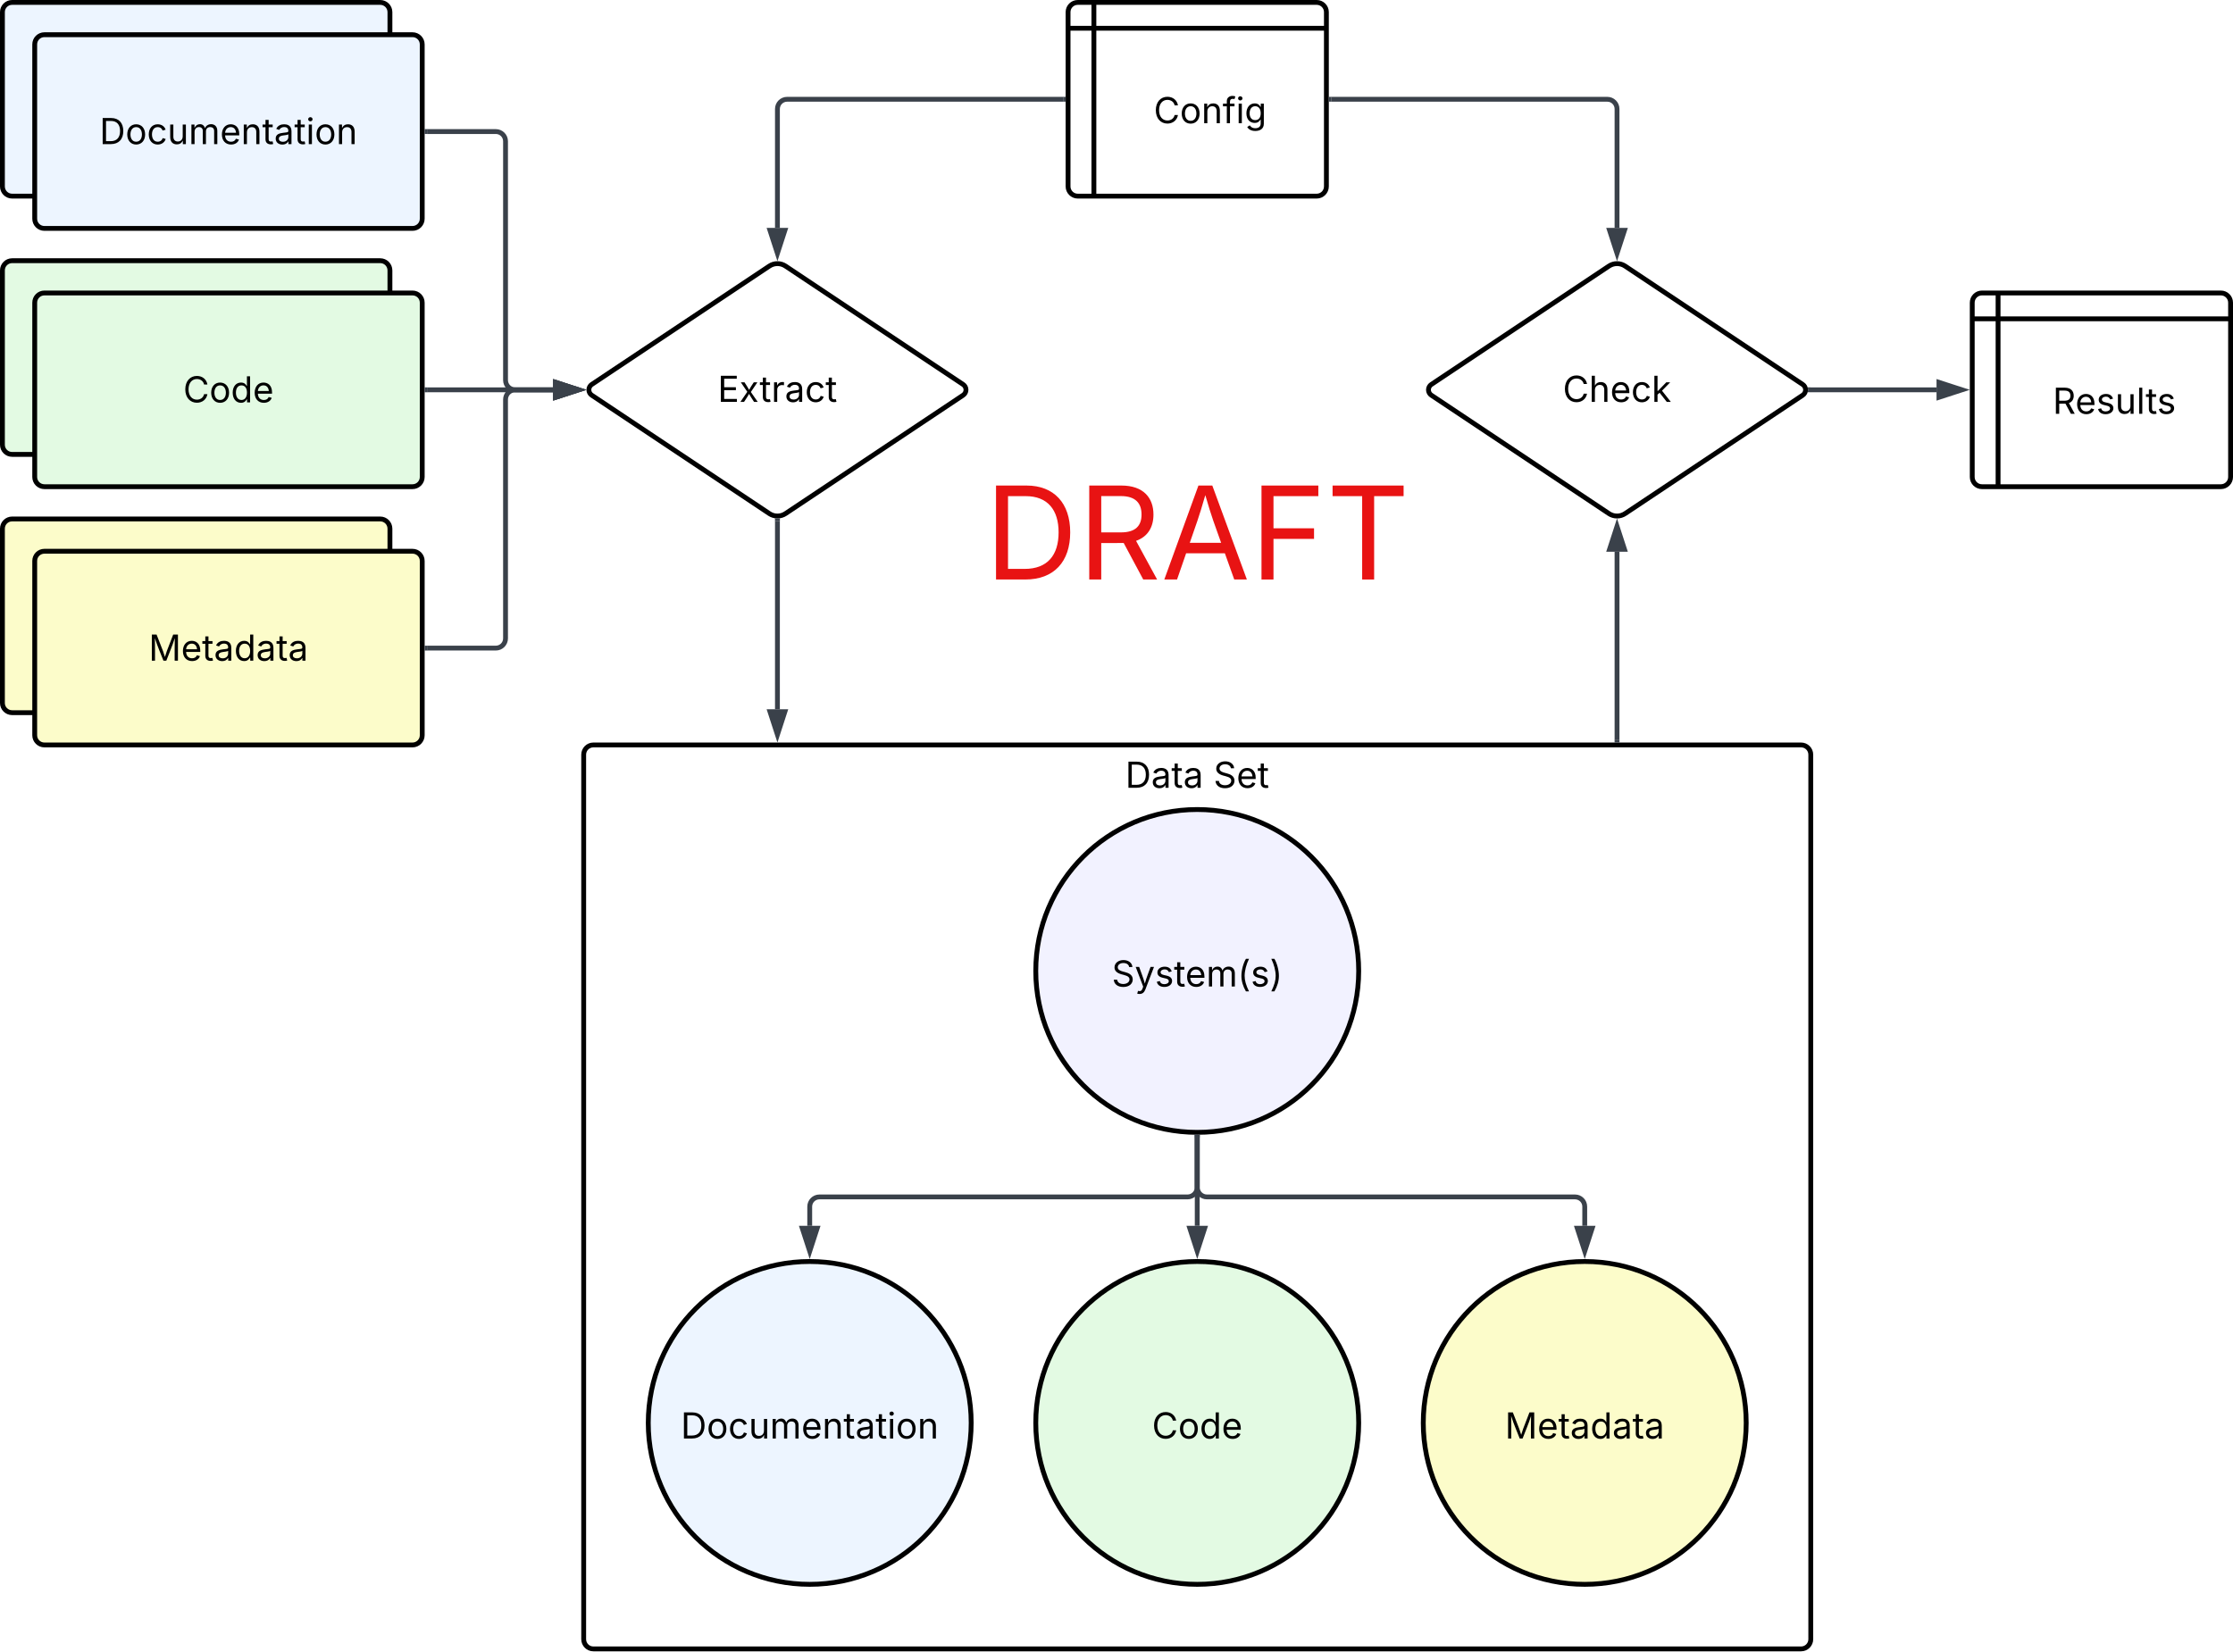
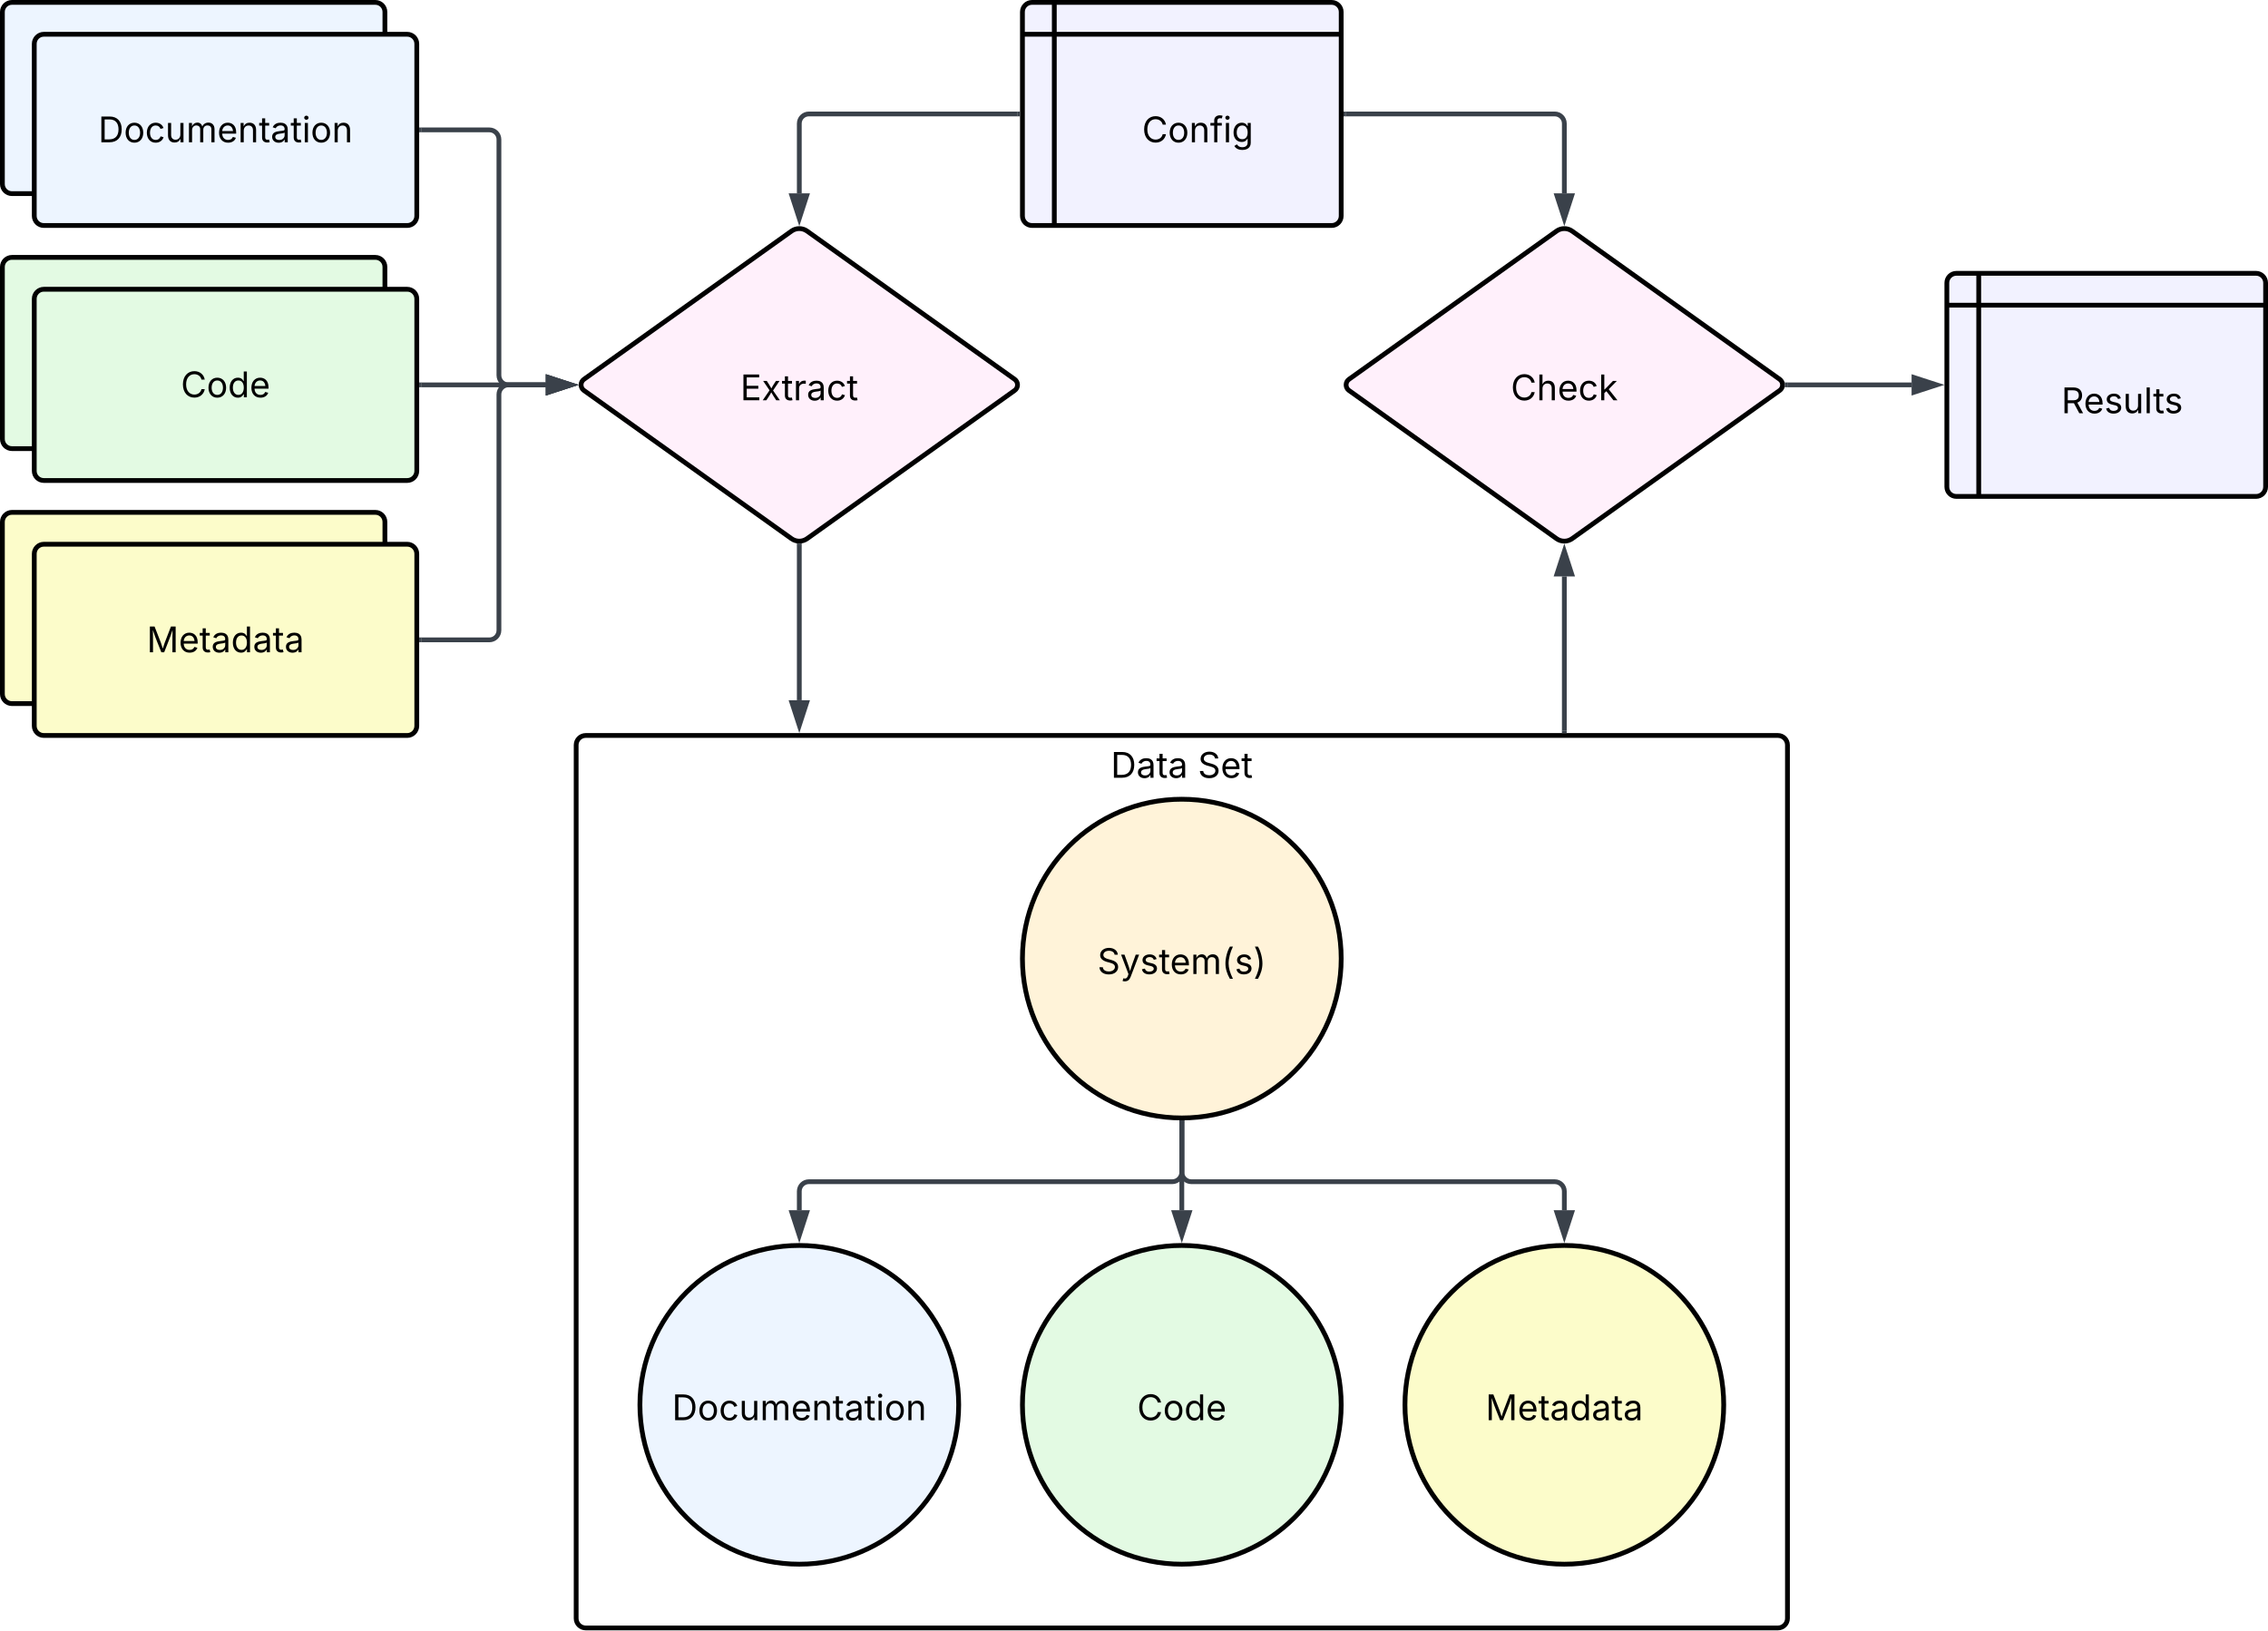
- <svg xmlns="http://www.w3.org/2000/svg" xmlns:ns1="lucid" xmlns:xlink="http://www.w3.org/1999/xlink" width="1383" height="1023">
+ <svg xmlns="http://www.w3.org/2000/svg" xmlns:ns1="lucid" xmlns:xlink="http://www.w3.org/1999/xlink" width="1423" height="1023">
  <g transform="translate(-38.5 -38.5)" ns1:page-tab-id="pe.dt03Qr57z">
    <path d="M0 0h1760v1360H0z" fill="#fff" />
    <path d="M400 506a6 6 0 0 1 6-6h748a6 6 0 0 1 6 6v548a6 6 0 0 1-6 6H406a6 6 0 0 1-6-6z" stroke="#000" stroke-width="3" fill-opacity="0" />
    <use xlink:href="#a" transform="matrix(1,0,0,1,405,505) translate(330.447 21.52778)" />
    <use xlink:href="#b" transform="matrix(1,0,0,1,405,505) translate(385.0694 21.52778)" />
-     <path d="M880 640c0 55.23-44.77 100-100 100s-100-44.77-100-100 44.77-100 100-100 100 44.77 100 100z" stroke="#000" stroke-width="3" fill="#f2f2ff" />
+     <path d="M880 640c0 55.23-44.77 100-100 100s-100-44.77-100-100 44.77-100 100-100 100 44.77 100 100z" stroke="#000" stroke-width="3" fill="#fff3d9" />
    <use xlink:href="#c" transform="matrix(1,0,0,1,685,545) translate(42.05404 104.6528)" />
    <path d="M640 920c0 55.23-44.77 100-100 100s-100-44.77-100-100 44.77-100 100-100 100 44.77 100 100z" stroke="#000" stroke-width="3" fill="#edf5ff" />
    <use xlink:href="#d" transform="matrix(1,0,0,1,445,825) translate(15.14431 104.6528)" />
    <path d="M880 920c0 55.23-44.77 100-100 100s-100-44.77-100-100 44.77-100 100-100 100 44.77 100 100z" stroke="#000" stroke-width="3" fill="#e3fae3" />
    <use xlink:href="#e" transform="matrix(1,0,0,1,685,825) translate(66.9401 104.6528)" />
    <path d="M1120 920c0 55.23-44.77 100-100 100s-100-44.77-100-100 44.77-100 100-100 100 44.77 100 100z" stroke="#000" stroke-width="3" fill="#fcfcca" />
    <use xlink:href="#f" transform="matrix(1,0,0,1,925,825) translate(45.58594 104.6528)" />
    <path d="M780 743v31a6 6 0 0 1-6 6H546a6 6 0 0 0-6 6v11.88" stroke="#3a414a" stroke-width="3" fill="none" />
    <path d="M780 741.5h1.48v1.54h-2.96v-1.58z" stroke="#3a414a" stroke-width=".05" fill="#3a414a" />
    <path d="M540 813.65l-4.63-14.27h9.26z" stroke="#3a414a" stroke-width="3" fill="#3a414a" />
    <path d="M780 743v54.88" stroke="#3a414a" stroke-width="3" fill="none" />
    <path d="M780 741.5h1.48v1.54h-2.96v-1.58z" stroke="#3a414a" stroke-width=".05" fill="#3a414a" />
    <path d="M780 813.65l-4.63-14.27h9.26z" stroke="#3a414a" stroke-width="3" fill="#3a414a" />
    <path d="M780 743v31a6 6 0 0 0 6 6h228a6 6 0 0 1 6 6v11.88" stroke="#3a414a" stroke-width="3" fill="none" />
    <path d="M780 741.5h1.48v1.54h-2.96v-1.58z" stroke="#3a414a" stroke-width=".05" fill="#3a414a" />
    <path d="M1020 813.65l-4.63-14.27h9.26z" stroke="#3a414a" stroke-width="3" fill="#3a414a" />
    <path d="M40 46a6 6 0 0 1 6-6h228a6 6 0 0 1 6 6v108a6 6 0 0 1-6 6H46a6 6 0 0 1-6-6z" stroke="#000" stroke-width="3" fill="#edf5ff" />
    <use xlink:href="#d" transform="matrix(1,0,0,1,45,45) translate(35.14431 62.77778)" />
    <path d="M40 206a6 6 0 0 1 6-6h228a6 6 0 0 1 6 6v108a6 6 0 0 1-6 6H46a6 6 0 0 1-6-6z" stroke="#000" stroke-width="3" fill="#e3fae3" />
    <use xlink:href="#e" transform="matrix(1,0,0,1,45,205) translate(86.9401 62.77778)" />
    <path d="M40 366a6 6 0 0 1 6-6h228a6 6 0 0 1 6 6v108a6 6 0 0 1-6 6H46a6 6 0 0 1-6-6z" stroke="#000" stroke-width="3" fill="#fcfcca" />
    <use xlink:href="#f" transform="matrix(1,0,0,1,45,365) translate(65.58594 62.77778)" />
    <path d="M60 66a6 6 0 0 1 6-6h228a6 6 0 0 1 6 6v108a6 6 0 0 1-6 6H66a6 6 0 0 1-6-6z" stroke="#000" stroke-width="3" fill="#edf5ff" />
    <use xlink:href="#d" transform="matrix(1,0,0,1,65,65) translate(35.14431 62.77778)" />
    <path d="M60 226a6 6 0 0 1 6-6h228a6 6 0 0 1 6 6v108a6 6 0 0 1-6 6H66a6 6 0 0 1-6-6z" stroke="#000" stroke-width="3" fill="#e3fae3" />
    <use xlink:href="#e" transform="matrix(1,0,0,1,65,225) translate(86.9401 62.77778)" />
    <path d="M60 386a6 6 0 0 1 6-6h228a6 6 0 0 1 6 6v108a6 6 0 0 1-6 6H66a6 6 0 0 1-6-6z" stroke="#000" stroke-width="3" fill="#fcfcca" />
    <use xlink:href="#f" transform="matrix(1,0,0,1,65,385) translate(65.58594 62.77778)" />
-     <path d="M700 46a6 6 0 0 1 6-6h148a6 6 0 0 1 6 6v108a6 6 0 0 1-6 6H706a6 6 0 0 1-6-6zm16-6v120M700 56h160" stroke="#000" stroke-width="3" fill="#fff" />
-     <use xlink:href="#g" transform="matrix(1,0,0,1,721,61) translate(32.03906 53.84028)" />
-     <path d="M515 203.33a9 9 0 0 1 10 0l110 73.34a4 4 0 0 1 0 6.66l-110 73.34a9 9 0 0 1-10 0l-110-73.34a4 4 0 0 1 0-6.66z" stroke="#000" stroke-width="3" fill="#fff" />
-     <use xlink:href="#h" transform="matrix(1,0,0,1,405,205) translate(78.00413 82.46528)" />
-     <path d="M303 120h42.6a6 6 0 0 1 6 6v148a6 6 0 0 0 6 6h23.48" stroke="#3a414a" stroke-width="3" fill="none" />
+     <path d="M680 46a6 6 0 0 1 6-6h188a6 6 0 0 1 6 6v128a6 6 0 0 1-6 6H686a6 6 0 0 1-6-6zm20-6v140M680 60h200" stroke="#000" stroke-width="3" fill="#f2f2ff" />
+     <use xlink:href="#g" transform="matrix(1,0,0,1,705,65) translate(50.03906 62.77778)" />
+     <path d="M535.12 183.5a8.4 8.4 0 0 1 9.76 0l130.24 93a4.3 4.3 0 0 1 0 7l-130.24 93a8.4 8.4 0 0 1-9.76 0l-130.24-93a4.3 4.3 0 0 1 0-7z" stroke="#000" stroke-width="3" fill="#fff0fb" />
+     <use xlink:href="#h" transform="matrix(1,0,0,1,405,185) translate(98.00413 104.6528)" />
+     <path d="M303 120h42.54a6 6 0 0 1 6 6v148a6 6 0 0 0 6 6h23.42" stroke="#3a414a" stroke-width="3" fill="none" />
    <path d="M303.04 121.47h-1.54v-2.94h1.54z" stroke="#3a414a" stroke-width=".05" fill="#3a414a" />
-     <path d="M396.85 280l-14.27 4.63v-9.26z" stroke="#3a414a" stroke-width="3" fill="#3a414a" />
-     <path d="M303 280h78.08" stroke="#3a414a" stroke-width="3" fill="none" />
+     <path d="M396.73 280l-14.27 4.63v-9.26z" stroke="#3a414a" stroke-width="3" fill="#3a414a" />
+     <path d="M303 280h77.96" stroke="#3a414a" stroke-width="3" fill="none" />
    <path d="M303.04 281.48h-1.54v-2.96h1.54z" stroke="#3a414a" stroke-width=".05" fill="#3a414a" />
-     <path d="M396.85 280l-14.27 4.63v-9.26z" stroke="#3a414a" stroke-width="3" fill="#3a414a" />
-     <path d="M303 440h42.6a6 6 0 0 0 6-6V286a6 6 0 0 1 6-6h23.48" stroke="#3a414a" stroke-width="3" fill="none" />
+     <path d="M396.73 280l-14.27 4.63v-9.26z" stroke="#3a414a" stroke-width="3" fill="#3a414a" />
+     <path d="M303 440h42.54a6 6 0 0 0 6-6V286a6 6 0 0 1 6-6h23.42" stroke="#3a414a" stroke-width="3" fill="none" />
    <path d="M303.04 441.48h-1.54v-2.96h1.54z" stroke="#3a414a" stroke-width=".05" fill="#3a414a" />
-     <path d="M396.85 280l-14.27 4.63v-9.26z" stroke="#3a414a" stroke-width="3" fill="#3a414a" />
-     <path d="M520 361.2v116.68" stroke="#3a414a" stroke-width="3" fill="none" />
-     <path d="M518.77 359.6l1.23.1 1.23-.1.25-.03v1.65h-2.96v-1.65z" stroke="#3a414a" stroke-width=".05" fill="#3a414a" />
-     <path d="M520 493.65l-4.63-14.27h9.26z" stroke="#3a414a" stroke-width="3" fill="#3a414a" />
-     <path d="M697 100H526a6 6 0 0 0-6 6v73.7" stroke="#3a414a" stroke-width="3" fill="none" />
-     <path d="M698.5 101.47h-1.54v-2.94h1.54z" stroke="#3a414a" stroke-width=".05" fill="#3a414a" />
-     <path d="M520 195.46l-4.63-14.27h9.26z" stroke="#3a414a" stroke-width="3" fill="#3a414a" />
-     <path d="M1035 203.33a9 9 0 0 1 10 0l110 73.34a4 4 0 0 1 0 6.66l-110 73.34a9 9 0 0 1-10 0l-110-73.34a4 4 0 0 1 0-6.66z" stroke="#000" stroke-width="3" fill="#fff" />
-     <use xlink:href="#i" transform="matrix(1,0,0,1,925,205) translate(81.39497 82.46528)" />
-     <path d="M1260 226a6 6 0 0 1 6-6h148a6 6 0 0 1 6 6v108a6 6 0 0 1-6 6h-148a6 6 0 0 1-6-6zm16-6v120m-16-104h160" stroke="#000" stroke-width="3" fill="#fff" />
-     <use xlink:href="#j" transform="matrix(1,0,0,1,1281,241) translate(28.85438 53.84028)" />
-     <path d="M1159.8 280h78.08" stroke="#3a414a" stroke-width="3" fill="none" />
-     <path d="M1159.84 281.48h-1.77l.12-.4.1-1.08-.1-1.08-.13-.4h1.77z" stroke="#3a414a" stroke-width=".05" fill="#3a414a" />
+     <path d="M396.73 280l-14.27 4.63v-9.26z" stroke="#3a414a" stroke-width="3" fill="#3a414a" />
+     <path d="M540 381.08v96.8" stroke="#3a414a" stroke-width="3" fill="none" />
+     <path d="M538.77 379.5l1.23.08 1.23-.08.25-.04v1.66h-2.96v-1.66z" stroke="#3a414a" stroke-width=".05" fill="#3a414a" />
+     <path d="M540 493.65l-4.63-14.27h9.26z" stroke="#3a414a" stroke-width="3" fill="#3a414a" />
+     <path d="M677 110H546a6 6 0 0 0-6 6v43.8" stroke="#3a414a" stroke-width="3" fill="none" />
+     <path d="M678.5 111.47h-1.54v-2.94h1.54z" stroke="#3a414a" stroke-width=".05" fill="#3a414a" />
+     <path d="M540 175.57l-4.63-14.27h9.26z" stroke="#3a414a" stroke-width="3" fill="#3a414a" />
+     <path d="M1015.12 183.5a8.4 8.4 0 0 1 9.76 0l130.24 93a4.3 4.3 0 0 1 0 7l-130.24 93a8.4 8.4 0 0 1-9.76 0l-130.24-93a4.3 4.3 0 0 1 0-7z" stroke="#000" stroke-width="3" fill="#fff0fb" />
+     <use xlink:href="#i" transform="matrix(1,0,0,1,885,185) translate(101.395 104.6528)" />
+     <path d="M1260 216a6 6 0 0 1 6-6h188a6 6 0 0 1 6 6v128a6 6 0 0 1-6 6h-188a6 6 0 0 1-6-6zm20-6v140m-20-120h200" stroke="#000" stroke-width="3" fill="#f2f2ff" />
+     <use xlink:href="#j" transform="matrix(1,0,0,1,1285,235) translate(46.85438 62.77778)" />
+     <path d="M1159.92 280h77.96" stroke="#3a414a" stroke-width="3" fill="none" />
+     <path d="M1159.96 281.48h-1.76l.12-.38.1-1.1-.1-1.1-.12-.38h1.76z" stroke="#3a414a" stroke-width=".05" fill="#3a414a" />
    <path d="M1253.65 280l-14.27 4.63v-9.26z" stroke="#3a414a" stroke-width="3" fill="#3a414a" />
-     <path d="M1040 380.3V497" stroke="#3a414a" stroke-width="3" fill="none" />
-     <path d="M1040 364.54l4.63 14.27h-9.27z" stroke="#3a414a" stroke-width="3" fill="#3a414a" />
-     <path d="M1041.47 498.5h-2.94v-1.54h2.94z" stroke="#3a414a" stroke-width=".05" fill="#3a414a" />
-     <path d="M863 100h171a6 6 0 0 1 6 6v73.7" stroke="#3a414a" stroke-width="3" fill="none" />
-     <path d="M863.04 101.47h-1.54v-2.94h1.54z" stroke="#3a414a" stroke-width=".05" fill="#3a414a" />
-     <path d="M1040 195.46l-4.63-14.27h9.27z" stroke="#3a414a" stroke-width="3" fill="#3a414a" />
-     <path d="M620 326a6 6 0 0 1 6-6h308a6 6 0 0 1 6 6v68a6 6 0 0 1-6 6H626a6 6 0 0 1-6-6z" fill="none" />
-     <use xlink:href="#k" transform="matrix(1,0,0,1,620,320) translate(28.35938 77.5)" />
+     <path d="M1020 400.2V497" stroke="#3a414a" stroke-width="3" fill="none" />
+     <path d="M1020 384.43l4.63 14.27h-9.27z" stroke="#3a414a" stroke-width="3" fill="#3a414a" />
+     <path d="M1021.48 498.5h-2.96v-1.54h2.96z" stroke="#3a414a" stroke-width=".05" fill="#3a414a" />
+     <path d="M883 110h131a6 6 0 0 1 6 6v43.8" stroke="#3a414a" stroke-width="3" fill="none" />
+     <path d="M883.04 111.47h-1.54v-2.94h1.54z" stroke="#3a414a" stroke-width=".05" fill="#3a414a" />
+     <path d="M1020 175.57l-4.63-14.27h9.26z" stroke="#3a414a" stroke-width="3" fill="#3a414a" />
    <defs>
-       <path d="M645 0H180v-1490h484c435 0 692 280 692 742 0 466-257 748-711 748zM370-168h263c363 0 539-218 539-580 0-358-176-574-521-574H370v1154" id="l" />
-       <path d="M471 26C259 26 90-98 90-318c0-256 228-303 435-329 202-27 287-16 287-108 0-139-79-219-234-219-161 0-248 86-283 164l-173-57c86-203 278-265 451-265 150 0 419 46 419 395V0H815v-152h-12C765-73 660 26 471 26zm31-159c199 0 310-134 310-271v-155c-30 35-226 55-295 64-131 17-246 59-246 186 0 116 97 176 231 176" id="m" />
-       <path d="M598-1118v154H368v674c0 100 37 144 132 144 23 0 62-6 92-12L629-6c-37 13-88 20-134 20-193 0-307-107-307-290v-688H20v-154h168v-266h180v266h230" id="n" />
+       <path d="M645 0H180v-1490h484c435 0 692 280 692 742 0 466-257 748-711 748zM370-168h263c363 0 539-218 539-580 0-358-176-574-521-574H370v1154" id="k" />
+       <path d="M471 26C259 26 90-98 90-318c0-256 228-303 435-329 202-27 287-16 287-108 0-139-79-219-234-219-161 0-248 86-283 164l-173-57c86-203 278-265 451-265 150 0 419 46 419 395V0H815v-152h-12C765-73 660 26 471 26zm31-159c199 0 310-134 310-271v-155c-30 35-226 55-295 64-131 17-246 59-246 186 0 116 97 176 231 176" id="l" />
+       <path d="M598-1118v154H368v674c0 100 37 144 132 144 23 0 62-6 92-12L629-6c-37 13-88 20-134 20-193 0-307-107-307-290v-688H20v-154h168v-266h180v266h230" id="m" />
      <g id="a">
-         <use transform="matrix(0.01085069,0,0,0.01085069,0,0)" xlink:href="#l" />
-         <use transform="matrix(0.01085069,0,0,0.01085069,16.03733,0)" xlink:href="#m" />
-         <use transform="matrix(0.01085069,0,0,0.01085069,28.51562,0)" xlink:href="#n" />
-         <use transform="matrix(0.01085069,0,0,0.01085069,35.8941,0)" xlink:href="#m" />
+         <use transform="matrix(0.01085069,0,0,0.01085069,0,0)" xlink:href="#k" />
+         <use transform="matrix(0.01085069,0,0,0.01085069,16.03733,0)" xlink:href="#l" />
+         <use transform="matrix(0.01085069,0,0,0.01085069,28.51562,0)" xlink:href="#m" />
+         <use transform="matrix(0.01085069,0,0,0.01085069,35.8941,0)" xlink:href="#l" />
      </g>
-       <path d="M657 26c-323 0-524-166-541-416h195c15 169 171 246 346 246 202 0 356-106 356-265 5-203-294-238-475-293-239-73-380-191-380-389 0-252 224-419 512-419 294 0 499 171 508 396H992c-17-145-151-228-328-228-193 0-321 102-321 242 0 156 175 211 284 241l149 41c160 44 422 134 422 412 0 244-197 432-541 432" id="o" />
-       <path d="M628 24c-324 0-524-230-524-574 0-343 198-582 503-582 237 0 487 146 487 559v75H286c9 234 145 362 343 362 132 0 231-58 273-172l174 48C1024-91 857 24 628 24zM287-650h624c-17-190-120-322-304-322-192 0-309 151-320 322" id="p" />
+       <path d="M657 26c-323 0-524-166-541-416h195c15 169 171 246 346 246 202 0 356-106 356-265 5-203-294-238-475-293-239-73-380-191-380-389 0-252 224-419 512-419 294 0 499 171 508 396H992c-17-145-151-228-328-228-193 0-321 102-321 242 0 156 175 211 284 241l149 41c160 44 422 134 422 412 0 244-197 432-541 432" id="n" />
+       <path d="M628 24c-324 0-524-230-524-574 0-343 198-582 503-582 237 0 487 146 487 559v75H286c9 234 145 362 343 362 132 0 231-58 273-172l174 48C1024-91 857 24 628 24zM287-650h624c-17-190-120-322-304-322-192 0-309 151-320 322" id="o" />
      <g id="b">
-         <use transform="matrix(0.01085069,0,0,0.01085069,0,0)" xlink:href="#o" />
+         <use transform="matrix(0.01085069,0,0,0.01085069,0,0)" xlink:href="#n" />
+         <use transform="matrix(0.01085069,0,0,0.01085069,14.25781,0)" xlink:href="#o" />
+         <use transform="matrix(0.01085069,0,0,0.01085069,27.21354,0)" xlink:href="#m" />
+       </g>
+       <path d="M140 405l46-156c120 36 205 19 263-150l32-93L54-1118h197c107 313 237 620 324 950 87-331 219-637 326-950h196L606 167c-68 178-176 259-334 259-64 0-113-12-132-21" id="p" />
+       <path d="M538 24C308 24 148-78 108-271l171-41c32 123 123 178 257 178 156 0 256-77 256-169 0-77-54-128-164-154l-186-44c-203-48-300-148-300-305 0-192 176-326 414-326 230 0 351 112 402 269l-163 42c-31-80-94-158-238-158-133 0-233 69-233 162 0 83 57 129 188 160l169 40c203 48 298 149 298 302 0 196-179 339-441 339" id="q" />
+       <path d="M158 0v-1118h175l1 205c55-151 181-225 313-225 147 0 245 90 285 228 53-141 190-228 352-228 194 0 352 125 352 384V0h-181v-749c0-161-105-225-225-225-151 0-243 103-243 244V0H807v-767c0-124-93-207-219-207-131 0-250 92-250 270V0H158" id="r" />
+       <path d="M218-607c0-325 108-727 258-974h175c-155 315-250 682-250 974 0 265 78 531 250 886H476C306-10 218-315 218-607" id="s" />
+       <path d="M96 279C273-86 346-350 346-607c0-292-95-659-250-974h175c150 246 258 650 258 974 0 297-91 602-258 886H96" id="t" />
+       <g id="c">
+         <use transform="matrix(0.01085069,0,0,0.01085069,0,0)" xlink:href="#n" />
        <use transform="matrix(0.01085069,0,0,0.01085069,14.25781,0)" xlink:href="#p" />
-         <use transform="matrix(0.01085069,0,0,0.01085069,27.21354,0)" xlink:href="#n" />
+         <use transform="matrix(0.01085069,0,0,0.01085069,26.74696,0)" xlink:href="#q" />
+         <use transform="matrix(0.01085069,0,0,0.01085069,38.47656,0)" xlink:href="#m" />
+         <use transform="matrix(0.01085069,0,0,0.01085069,45.52951,0)" xlink:href="#o" />
+         <use transform="matrix(0.01085069,0,0,0.01085069,58.48524,0)" xlink:href="#r" />
+         <use transform="matrix(0.01085069,0,0,0.01085069,77.95139,0)" xlink:href="#s" />
+         <use transform="matrix(0.01085069,0,0,0.01085069,86.05686,0)" xlink:href="#q" />
+         <use transform="matrix(0.01085069,0,0,0.01085069,97.78646,0)" xlink:href="#t" />
      </g>
-       <path d="M140 405l46-156c120 36 205 19 263-150l32-93L54-1118h197c107 313 237 620 324 950 87-331 219-637 326-950h196L606 167c-68 178-176 259-334 259-64 0-113-12-132-21" id="q" />
-       <path d="M538 24C308 24 148-78 108-271l171-41c32 123 123 178 257 178 156 0 256-77 256-169 0-77-54-128-164-154l-186-44c-203-48-300-148-300-305 0-192 176-326 414-326 230 0 351 112 402 269l-163 42c-31-80-94-158-238-158-133 0-233 69-233 162 0 83 57 129 188 160l169 40c203 48 298 149 298 302 0 196-179 339-441 339" id="r" />
-       <path d="M158 0v-1118h175l1 205c55-151 181-225 313-225 147 0 245 90 285 228 53-141 190-228 352-228 194 0 352 125 352 384V0h-181v-749c0-161-105-225-225-225-151 0-243 103-243 244V0H807v-767c0-124-93-207-219-207-131 0-250 92-250 270V0H158" id="s" />
-       <path d="M218-607c0-325 108-727 258-974h175c-155 315-250 682-250 974 0 265 78 531 250 886H476C306-10 218-315 218-607" id="t" />
-       <path d="M96 279C273-86 346-350 346-607c0-292-95-659-250-974h175c150 246 258 650 258 974 0 297-91 602-258 886H96" id="u" />
-       <g id="c">
-         <use transform="matrix(0.01085069,0,0,0.01085069,0,0)" xlink:href="#o" />
-         <use transform="matrix(0.01085069,0,0,0.01085069,14.25781,0)" xlink:href="#q" />
-         <use transform="matrix(0.01085069,0,0,0.01085069,26.74696,0)" xlink:href="#r" />
-         <use transform="matrix(0.01085069,0,0,0.01085069,38.47656,0)" xlink:href="#n" />
-         <use transform="matrix(0.01085069,0,0,0.01085069,45.52951,0)" xlink:href="#p" />
-         <use transform="matrix(0.01085069,0,0,0.01085069,58.48524,0)" xlink:href="#s" />
-         <use transform="matrix(0.01085069,0,0,0.01085069,77.95139,0)" xlink:href="#t" />
-         <use transform="matrix(0.01085069,0,0,0.01085069,86.05686,0)" xlink:href="#r" />
-         <use transform="matrix(0.01085069,0,0,0.01085069,97.78646,0)" xlink:href="#u" />
+       <path d="M613 24c-304 0-509-231-509-576 0-350 205-580 509-580 305 0 511 230 511 580 0 345-206 576-511 576zm0-161c226 0 329-195 329-415 0-222-103-419-329-419-223 0-326 196-326 419 0 220 103 415 326 415" id="u" />
+       <path d="M613 24c-304 0-509-231-509-576 0-350 205-580 509-580 216 0 392 114 453 309l-173 49c-33-115-133-197-280-197-223 0-326 196-326 419 0 220 103 415 326 415 150 0 252-85 285-206l172 49C1010-95 832 24 613 24" id="v" />
+       <path d="M537 14c-226 0-379-139-379-422v-710h180v695c0 172 97 275 253 275 160 0 281-109 281-300v-670h181V0H879v-209C806-46 684 14 537 14" id="w" />
+       <path d="M338-670V0H158v-1118h173l1 207c72-158 192-221 342-221 226 0 378 139 378 422V0H872v-695c0-172-96-275-252-275-161 0-282 109-282 300" id="x" />
+       <path d="M158 0v-1118h180V0H158zm91-1301c-68 0-125-53-125-119s57-119 125-119c69 0 126 53 126 119s-57 119-126 119" id="y" />
+       <g id="d">
+         <use transform="matrix(0.01085069,0,0,0.01085069,0,0)" xlink:href="#k" />
+         <use transform="matrix(0.01085069,0,0,0.01085069,16.03733,0)" xlink:href="#u" />
+         <use transform="matrix(0.01085069,0,0,0.01085069,29.36198,0)" xlink:href="#v" />
+         <use transform="matrix(0.01085069,0,0,0.01085069,42.05729,0)" xlink:href="#w" />
+         <use transform="matrix(0.01085069,0,0,0.01085069,55.19748,0)" xlink:href="#r" />
+         <use transform="matrix(0.01085069,0,0,0.01085069,74.66363,0)" xlink:href="#o" />
+         <use transform="matrix(0.01085069,0,0,0.01085069,87.61936,0)" xlink:href="#x" />
+         <use transform="matrix(0.01085069,0,0,0.01085069,100.7487,0)" xlink:href="#m" />
+         <use transform="matrix(0.01085069,0,0,0.01085069,108.1272,0)" xlink:href="#l" />
+         <use transform="matrix(0.01085069,0,0,0.01085069,120.6055,0)" xlink:href="#m" />
+         <use transform="matrix(0.01085069,0,0,0.01085069,127.8754,0)" xlink:href="#y" />
+         <use transform="matrix(0.01085069,0,0,0.01085069,133.2574,0)" xlink:href="#u" />
+         <use transform="matrix(0.01085069,0,0,0.01085069,146.582,0)" xlink:href="#x" />
      </g>
-       <path d="M613 24c-304 0-509-231-509-576 0-350 205-580 509-580 305 0 511 230 511 580 0 345-206 576-511 576zm0-161c226 0 329-195 329-415 0-222-103-419-329-419-223 0-326 196-326 419 0 220 103 415 326 415" id="v" />
-       <path d="M613 24c-304 0-509-231-509-576 0-350 205-580 509-580 216 0 392 114 453 309l-173 49c-33-115-133-197-280-197-223 0-326 196-326 419 0 220 103 415 326 415 150 0 252-85 285-206l172 49C1010-95 832 24 613 24" id="w" />
-       <path d="M537 14c-226 0-379-139-379-422v-710h180v695c0 172 97 275 253 275 160 0 281-109 281-300v-670h181V0H879v-209C806-46 684 14 537 14" id="x" />
-       <path d="M338-670V0H158v-1118h173l1 207c72-158 192-221 342-221 226 0 378 139 378 422V0H872v-695c0-172-96-275-252-275-161 0-282 109-282 300" id="y" />
-       <path d="M158 0v-1118h180V0H158zm91-1301c-68 0-125-53-125-119s57-119 125-119c69 0 126 53 126 119s-57 119-126 119" id="z" />
-       <g id="d">
-         <use transform="matrix(0.01085069,0,0,0.01085069,0,0)" xlink:href="#l" />
-         <use transform="matrix(0.01085069,0,0,0.01085069,16.03733,0)" xlink:href="#v" />
-         <use transform="matrix(0.01085069,0,0,0.01085069,29.36198,0)" xlink:href="#w" />
-         <use transform="matrix(0.01085069,0,0,0.01085069,42.05729,0)" xlink:href="#x" />
-         <use transform="matrix(0.01085069,0,0,0.01085069,55.19748,0)" xlink:href="#s" />
-         <use transform="matrix(0.01085069,0,0,0.01085069,74.66363,0)" xlink:href="#p" />
-         <use transform="matrix(0.01085069,0,0,0.01085069,87.61936,0)" xlink:href="#y" />
-         <use transform="matrix(0.01085069,0,0,0.01085069,100.7487,0)" xlink:href="#n" />
-         <use transform="matrix(0.01085069,0,0,0.01085069,108.1272,0)" xlink:href="#m" />
-         <use transform="matrix(0.01085069,0,0,0.01085069,120.6055,0)" xlink:href="#n" />
-         <use transform="matrix(0.01085069,0,0,0.01085069,127.8754,0)" xlink:href="#z" />
-         <use transform="matrix(0.01085069,0,0,0.01085069,133.2574,0)" xlink:href="#v" />
-         <use transform="matrix(0.01085069,0,0,0.01085069,146.582,0)" xlink:href="#y" />
+       <path d="M783 20c-382 0-661-292-661-764 0-473 279-766 661-766 302 0 548 182 601 489h-190c-42-204-217-313-411-313-268 0-476 208-476 590 0 381 209 588 476 588 195 0 369-110 411-313h190c-52 303-296 489-601 489" id="z" />
+       <path d="M577 24c-279 0-473-224-473-580 0-354 195-576 474-576 218 0 287 134 324 193h14v-551h180V0H922v-173h-20C865-111 790 24 577 24zm27-161c203 0 314-172 314-421 0-247-108-413-314-413-212 0-317 181-317 413 0 235 108 421 317 421" id="A" />
+       <g id="e">
+         <use transform="matrix(0.01085069,0,0,0.01085069,0,0)" xlink:href="#z" />
+         <use transform="matrix(0.01085069,0,0,0.01085069,16.23264,0)" xlink:href="#u" />
+         <use transform="matrix(0.01085069,0,0,0.01085069,29.55729,0)" xlink:href="#A" />
+         <use transform="matrix(0.01085069,0,0,0.01085069,43.16406,0)" xlink:href="#o" />
      </g>
-       <path d="M783 20c-382 0-661-292-661-764 0-473 279-766 661-766 302 0 548 182 601 489h-190c-42-204-217-313-411-313-268 0-476 208-476 590 0 381 209 588 476 588 195 0 369-110 411-313h190c-52 303-296 489-601 489" id="A" />
-       <path d="M577 24c-279 0-473-224-473-580 0-354 195-576 474-576 218 0 287 134 324 193h14v-551h180V0H922v-173h-20C865-111 790 24 577 24zm27-161c203 0 314-172 314-421 0-247-108-413-314-413-212 0-317 181-317 413 0 235 108 421 317 421" id="B" />
-       <g id="e">
-         <use transform="matrix(0.01085069,0,0,0.01085069,0,0)" xlink:href="#A" />
-         <use transform="matrix(0.01085069,0,0,0.01085069,16.23264,0)" xlink:href="#v" />
-         <use transform="matrix(0.01085069,0,0,0.01085069,29.55729,0)" xlink:href="#B" />
-         <use transform="matrix(0.01085069,0,0,0.01085069,43.16406,0)" xlink:href="#p" />
+       <path d="M180 0v-1490h270l367 940c28 72 75 218 110 339 35-117 81-264 110-339l362-940h271V0h-187c2-448-5-837 7-1287-157 497-311 829-483 1287H842C666-458 514-784 354-1284c12 438 5 843 7 1284H180" id="B" />
+       <g id="f">
+         <use transform="matrix(0.01085069,0,0,0.01085069,0,0)" xlink:href="#B" />
+         <use transform="matrix(0.01085069,0,0,0.01085069,20.07378,0)" xlink:href="#o" />
+         <use transform="matrix(0.01085069,0,0,0.01085069,33.02951,0)" xlink:href="#m" />
+         <use transform="matrix(0.01085069,0,0,0.01085069,40.40799,0)" xlink:href="#l" />
+         <use transform="matrix(0.01085069,0,0,0.01085069,52.88628,0)" xlink:href="#A" />
+         <use transform="matrix(0.01085069,0,0,0.01085069,66.49306,0)" xlink:href="#l" />
+         <use transform="matrix(0.01085069,0,0,0.01085069,78.97135,0)" xlink:href="#m" />
+         <use transform="matrix(0.01085069,0,0,0.01085069,86.34983,0)" xlink:href="#l" />
      </g>
-       <path d="M180 0v-1490h270l367 940c28 72 75 218 110 339 35-117 81-264 110-339l362-940h271V0h-187c2-448-5-837 7-1287-157 497-311 829-483 1287H842C666-458 514-784 354-1284c12 438 5 843 7 1284H180" id="C" />
-       <g id="f">
-         <use transform="matrix(0.01085069,0,0,0.01085069,0,0)" xlink:href="#C" />
-         <use transform="matrix(0.01085069,0,0,0.01085069,20.07378,0)" xlink:href="#p" />
-         <use transform="matrix(0.01085069,0,0,0.01085069,33.02951,0)" xlink:href="#n" />
-         <use transform="matrix(0.01085069,0,0,0.01085069,40.40799,0)" xlink:href="#m" />
-         <use transform="matrix(0.01085069,0,0,0.01085069,52.88628,0)" xlink:href="#B" />
-         <use transform="matrix(0.01085069,0,0,0.01085069,66.49306,0)" xlink:href="#m" />
-         <use transform="matrix(0.01085069,0,0,0.01085069,78.97135,0)" xlink:href="#n" />
-         <use transform="matrix(0.01085069,0,0,0.01085069,86.34983,0)" xlink:href="#m" />
+       <path d="M678-1118v154H420V0H240v-964H20v-154h220v-149c0-194 155-293 318-293 85 0 141 18 168 30l-50 154c-19-6-47-17-97-17-111 0-159 58-159 166v109h258" id="C" />
+       <path d="M611 442c-248 0-391-105-460-228l146-94c47 65 117 165 314 165 178 0 307-82 307-266v-224h-17C863-141 792-18 576-18c-268 0-472-195-472-546 0-346 197-568 476-568 216 0 288 133 326 193h17v-179h175V29c0 289-215 413-487 413zm-5-620c203 0 314-146 314-390 0-237-108-403-314-403-213 0-319 180-319 403 0 230 109 390 319 390" id="D" />
+       <g id="g">
+         <use transform="matrix(0.01085069,0,0,0.01085069,0,0)" xlink:href="#z" />
+         <use transform="matrix(0.01085069,0,0,0.01085069,16.23264,0)" xlink:href="#u" />
+         <use transform="matrix(0.01085069,0,0,0.01085069,29.55729,0)" xlink:href="#x" />
+         <use transform="matrix(0.01085069,0,0,0.01085069,42.68663,0)" xlink:href="#C" />
+         <use transform="matrix(0.01085069,0,0,0.01085069,50.91146,0)" xlink:href="#y" />
+         <use transform="matrix(0.01085069,0,0,0.01085069,56.2934,0)" xlink:href="#D" />
      </g>
-       <path d="M678-1118v154H420V0H240v-964H20v-154h220v-149c0-194 155-293 318-293 85 0 141 18 168 30l-50 154c-19-6-47-17-97-17-111 0-159 58-159 166v109h258" id="D" />
-       <path d="M611 442c-248 0-391-105-460-228l146-94c47 65 117 165 314 165 178 0 307-82 307-266v-224h-17C863-141 792-18 576-18c-268 0-472-195-472-546 0-346 197-568 476-568 216 0 288 133 326 193h17v-179h175V29c0 289-215 413-487 413zm-5-620c203 0 314-146 314-390 0-237-108-403-314-403-213 0-319 180-319 403 0 230 109 390 319 390" id="E" />
-       <g id="g">
-         <use transform="matrix(0.01085069,0,0,0.01085069,0,0)" xlink:href="#A" />
-         <use transform="matrix(0.01085069,0,0,0.01085069,16.23264,0)" xlink:href="#v" />
-         <use transform="matrix(0.01085069,0,0,0.01085069,29.55729,0)" xlink:href="#y" />
-         <use transform="matrix(0.01085069,0,0,0.01085069,42.68663,0)" xlink:href="#D" />
-         <use transform="matrix(0.01085069,0,0,0.01085069,50.91146,0)" xlink:href="#z" />
-         <use transform="matrix(0.01085069,0,0,0.01085069,56.2934,0)" xlink:href="#E" />
+       <path d="M180 0v-1490h908v168H370v486h669v168H370v500h727V0H180" id="E" />
+       <path d="M65 0l393-574-370-544h210c88 136 192 297 267 435 67-142 176-302 264-435h206L661-564 1053 0H844c-94-144-206-310-287-458C484-308 366-142 273 0H65" id="F" />
+       <path d="M158 0v-1118h174v172h12c41-113 157-188 290-188 26 0 70 2 91 3v181c-11-2-60-10-108-10-161 0-279 109-279 260V0H158" id="G" />
+       <g id="h">
+         <use transform="matrix(0.01085069,0,0,0.01085069,0,0)" xlink:href="#E" />
+         <use transform="matrix(0.01085069,0,0,0.01085069,13.3572,0)" xlink:href="#F" />
+         <use transform="matrix(0.01085069,0,0,0.01085069,25.92231,0)" xlink:href="#m" />
+         <use transform="matrix(0.01085069,0,0,0.01085069,33.19227,0)" xlink:href="#G" />
+         <use transform="matrix(0.01085069,0,0,0.01085069,41.55816,0)" xlink:href="#l" />
+         <use transform="matrix(0.01085069,0,0,0.01085069,54.03646,0)" xlink:href="#v" />
+         <use transform="matrix(0.01085069,0,0,0.01085069,66.73177,0)" xlink:href="#m" />
      </g>
-       <path d="M180 0v-1490h908v168H370v486h669v168H370v500h727V0H180" id="F" />
-       <path d="M65 0l393-574-370-544h210c88 136 192 297 267 435 67-142 176-302 264-435h206L661-564 1053 0H844c-94-144-206-310-287-458C484-308 366-142 273 0H65" id="G" />
-       <path d="M158 0v-1118h174v172h12c41-113 157-188 290-188 26 0 70 2 91 3v181c-11-2-60-10-108-10-161 0-279 109-279 260V0H158" id="H" />
-       <g id="h">
-         <use transform="matrix(0.01085069,0,0,0.01085069,0,0)" xlink:href="#F" />
-         <use transform="matrix(0.01085069,0,0,0.01085069,13.3572,0)" xlink:href="#G" />
-         <use transform="matrix(0.01085069,0,0,0.01085069,25.92231,0)" xlink:href="#n" />
-         <use transform="matrix(0.01085069,0,0,0.01085069,33.19227,0)" xlink:href="#H" />
-         <use transform="matrix(0.01085069,0,0,0.01085069,41.55816,0)" xlink:href="#m" />
-         <use transform="matrix(0.01085069,0,0,0.01085069,54.03646,0)" xlink:href="#w" />
-         <use transform="matrix(0.01085069,0,0,0.01085069,66.73177,0)" xlink:href="#n" />
+       <path d="M338-670V0H158v-1490h180v566c73-149 190-208 336-208 226 0 379 139 379 422V0H872v-695c0-172-96-275-252-275-161 0-282 109-282 300" id="H" />
+       <path d="M158 0v-1490h180v865h22l478-493h223L593-638 1096 0H865L456-523 338-412V0H158" id="I" />
+       <g id="i">
+         <use transform="matrix(0.01085069,0,0,0.01085069,0,0)" xlink:href="#z" />
+         <use transform="matrix(0.01085069,0,0,0.01085069,16.23264,0)" xlink:href="#H" />
+         <use transform="matrix(0.01085069,0,0,0.01085069,29.37283,0)" xlink:href="#o" />
+         <use transform="matrix(0.01085069,0,0,0.01085069,42.32856,0)" xlink:href="#v" />
+         <use transform="matrix(0.01085069,0,0,0.01085069,55.02387,0)" xlink:href="#I" />
      </g>
-       <path d="M338-670V0H158v-1490h180v566c73-149 190-208 336-208 226 0 379 139 379 422V0H872v-695c0-172-96-275-252-275-161 0-282 109-282 300" id="I" />
-       <path d="M158 0v-1490h180v865h22l478-493h223L593-638 1096 0H865L456-523 338-412V0H158" id="J" />
-       <g id="i">
-         <use transform="matrix(0.01085069,0,0,0.01085069,0,0)" xlink:href="#A" />
-         <use transform="matrix(0.01085069,0,0,0.01085069,16.23264,0)" xlink:href="#I" />
-         <use transform="matrix(0.01085069,0,0,0.01085069,29.37283,0)" xlink:href="#p" />
-         <use transform="matrix(0.01085069,0,0,0.01085069,42.32856,0)" xlink:href="#w" />
-         <use transform="matrix(0.01085069,0,0,0.01085069,55.02387,0)" xlink:href="#J" />
-       </g>
-       <path d="M180 0v-1490h510c348 0 508 194 508 460 0 198-88 351-276 417L1256 0h-220L726-579c-117 2-238 0-356 1V0H180zm190-747h312c235 0 327-108 327-283 0-177-92-293-329-293H370v576" id="K" />
-       <path d="M338-1490V0H158v-1490h180" id="L" />
+       <path d="M180 0v-1490h510c348 0 508 194 508 460 0 198-88 351-276 417L1256 0h-220L726-579c-117 2-238 0-356 1V0H180zm190-747h312c235 0 327-108 327-283 0-177-92-293-329-293H370v576" id="J" />
+       <path d="M338-1490V0H158v-1490h180" id="K" />
      <g id="j">
-         <use transform="matrix(0.01085069,0,0,0.01085069,0,0)" xlink:href="#K" />
-         <use transform="matrix(0.01085069,0,0,0.01085069,13.97569,0)" xlink:href="#p" />
-         <use transform="matrix(0.01085069,0,0,0.01085069,26.93142,0)" xlink:href="#r" />
-         <use transform="matrix(0.01085069,0,0,0.01085069,38.66102,0)" xlink:href="#x" />
-         <use transform="matrix(0.01085069,0,0,0.01085069,51.80122,0)" xlink:href="#L" />
-         <use transform="matrix(0.01085069,0,0,0.01085069,57.50868,0)" xlink:href="#n" />
-         <use transform="matrix(0.01085069,0,0,0.01085069,64.56163,0)" xlink:href="#r" />
-       </g>
-       <path fill="#e81313" d="M645 0H180v-1490h484c435 0 692 280 692 742 0 466-257 748-711 748zM370-168h263c363 0 539-218 539-580 0-358-176-574-521-574H370v1154" id="M" />
-       <path fill="#e81313" d="M180 0v-1490h510c348 0 508 194 508 460 0 198-88 351-276 417L1256 0h-220L726-579c-117 2-238 0-356 1V0H180zm190-747h312c235 0 327-108 327-283 0-177-92-293-329-293H370v576" id="N" />
-       <path fill="#e81313" d="M52 0l541-1490h220L1361 0h-200l-149-416H398L254 0H52zm404-582h497c-103-290-145-390-251-756-108 377-145 460-246 756" id="O" />
-       <path fill="#e81313" d="M180 0v-1490h901v168H370v510h643v168H370V0H180" id="P" />
-       <path fill="#e81313" d="M98-1322v-168h1126v168H757V0H567v-1322H98" id="Q" />
-       <g id="k">
-         <use transform="matrix(0.0390625,0,0,0.0390625,0,0)" xlink:href="#M" />
-         <use transform="matrix(0.0390625,0,0,0.0390625,57.73438,0)" xlink:href="#N" />
-         <use transform="matrix(0.0390625,0,0,0.0390625,109.2188,0)" xlink:href="#O" />
-         <use transform="matrix(0.0390625,0,0,0.0390625,164.4141,0)" xlink:href="#P" />
-         <use transform="matrix(0.0390625,0,0,0.0390625,211.6406,0)" xlink:href="#Q" />
+         <use transform="matrix(0.01085069,0,0,0.01085069,0,0)" xlink:href="#J" />
+         <use transform="matrix(0.01085069,0,0,0.01085069,13.97569,0)" xlink:href="#o" />
+         <use transform="matrix(0.01085069,0,0,0.01085069,26.93142,0)" xlink:href="#q" />
+         <use transform="matrix(0.01085069,0,0,0.01085069,38.66102,0)" xlink:href="#w" />
+         <use transform="matrix(0.01085069,0,0,0.01085069,51.80122,0)" xlink:href="#K" />
+         <use transform="matrix(0.01085069,0,0,0.01085069,57.50868,0)" xlink:href="#m" />
+         <use transform="matrix(0.01085069,0,0,0.01085069,64.56163,0)" xlink:href="#q" />
      </g>
    </defs>
  </g>
</svg>
